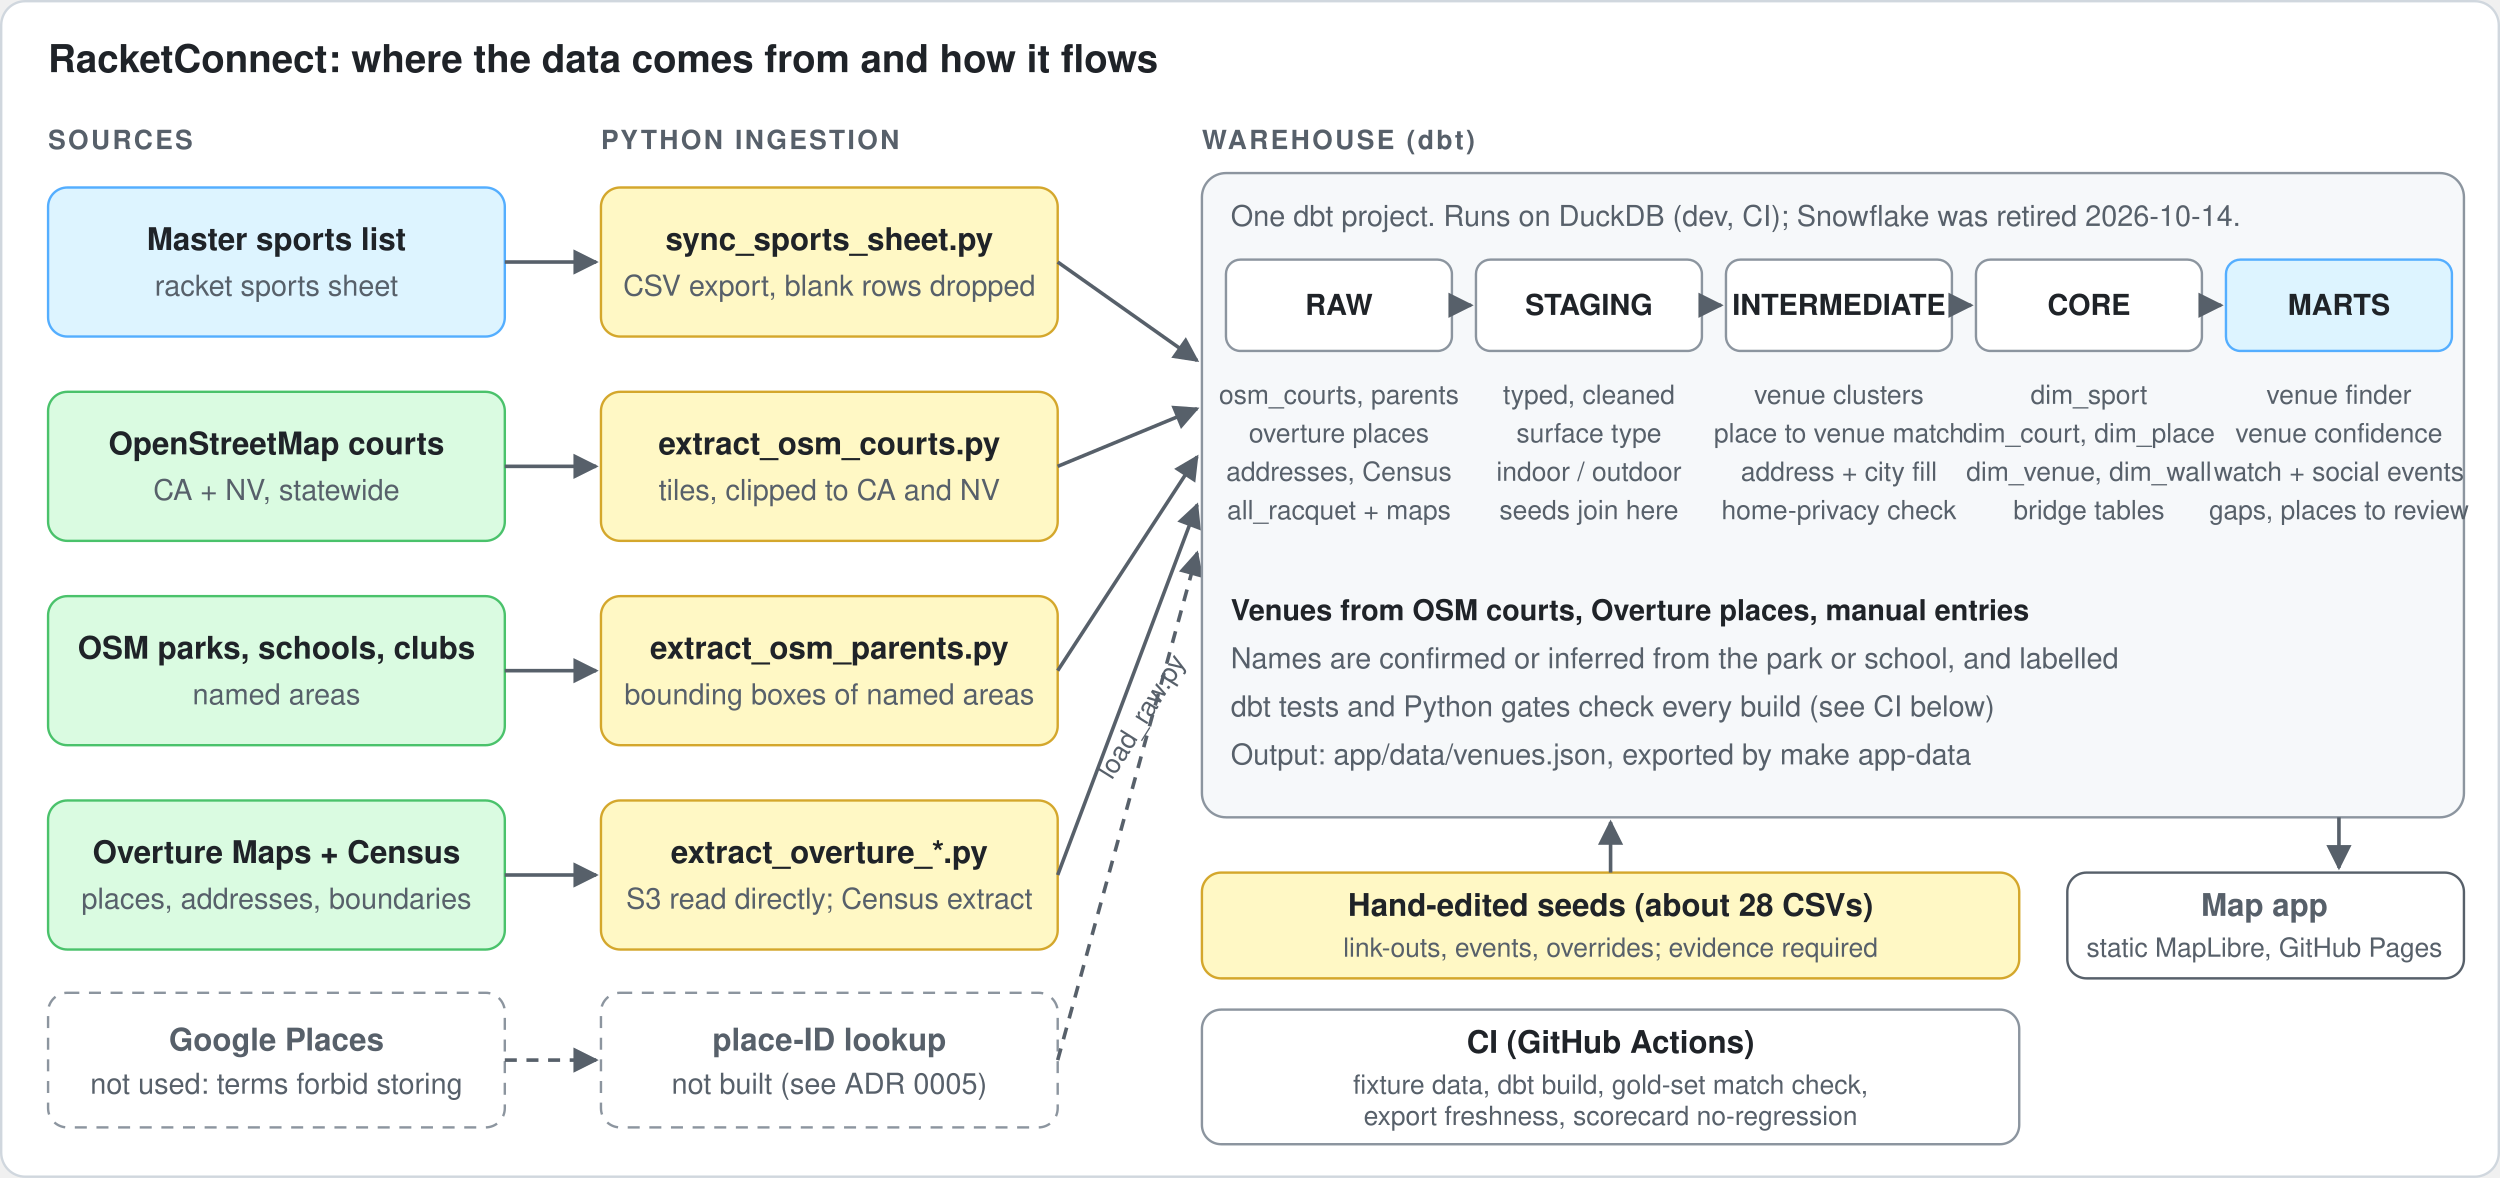
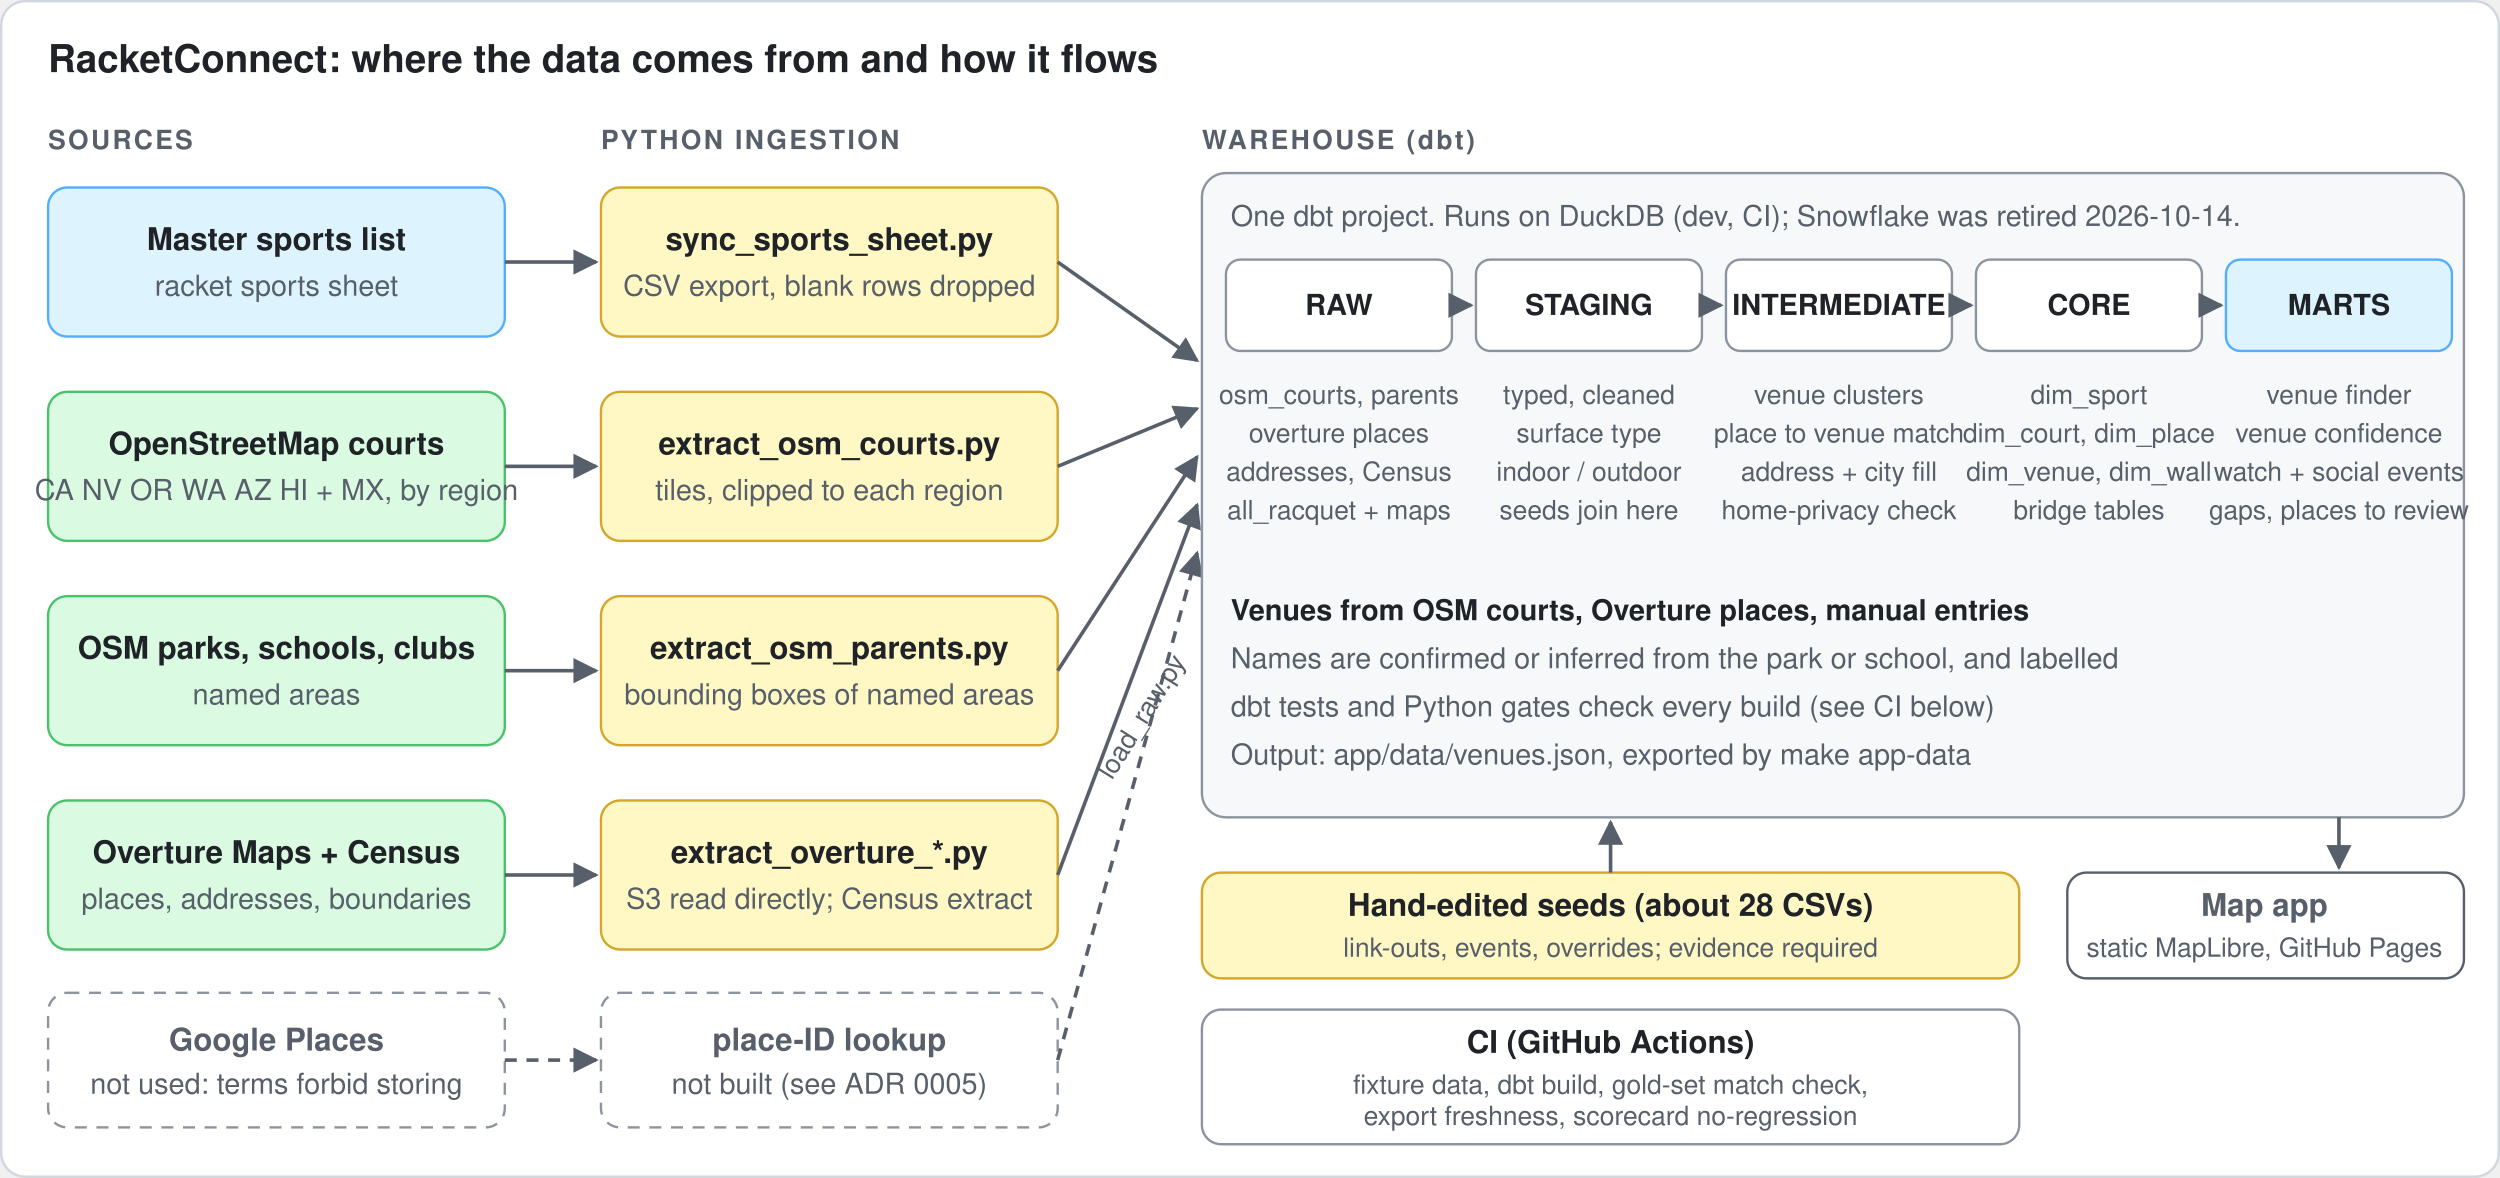
<svg xmlns="http://www.w3.org/2000/svg" viewBox="0 0 1040 490" width="1040" height="490" font-family="-apple-system, 'Segoe UI', Helvetica, Arial, sans-serif">
  <defs>
    <marker id="arrow" viewBox="0 0 10 10" refX="9" refY="5" markerWidth="7" markerHeight="7" orient="auto-start-reverse">
      <path d="M0,0 L10,5 L0,10 z" fill="#57606a" />
    </marker>
  </defs>
  <rect x="0.5" y="0.5" width="1039" height="489" rx="10" fill="#ffffff" stroke="#d0d7de" />
  <text x="20" y="30" font-size="16" font-weight="700" fill="#1f2328">RacketConnect: where the data comes from and how it flows</text>
  <text x="20" y="62" font-size="11" font-weight="700" fill="#57606a" letter-spacing="1">SOURCES</text>
  <text x="250" y="62" font-size="11" font-weight="700" fill="#57606a" letter-spacing="1">PYTHON INGESTION</text>
  <text x="500" y="62" font-size="11" font-weight="700" fill="#57606a" letter-spacing="1">WAREHOUSE (dbt)</text>
  <g font-size="13" fill="#1f2328">
    <rect x="20" y="78" width="190" height="62" rx="8" fill="#ddf4ff" stroke="#54aeff" />
    <text x="115" y="104" text-anchor="middle" font-weight="600">Master sports list</text>
    <text x="115" y="123" text-anchor="middle" font-size="12" fill="#57606a">racket sports sheet</text>
    <rect x="20" y="163" width="190" height="62" rx="8" fill="#dafbe1" stroke="#4ac26b" />
    <text x="115" y="189" text-anchor="middle" font-weight="600">OpenStreetMap courts</text>
-     <text x="115" y="208" text-anchor="middle" font-size="12" fill="#57606a">CA + NV, statewide</text>
+     <text x="115" y="208" text-anchor="middle" font-size="12" fill="#57606a">CA NV OR WA AZ HI + MX, by region</text>
    <rect x="20" y="248" width="190" height="62" rx="8" fill="#dafbe1" stroke="#4ac26b" />
    <text x="115" y="274" text-anchor="middle" font-weight="600">OSM parks, schools, clubs</text>
    <text x="115" y="293" text-anchor="middle" font-size="12" fill="#57606a">named areas</text>
    <rect x="20" y="333" width="190" height="62" rx="8" fill="#dafbe1" stroke="#4ac26b" />
    <text x="115" y="359" text-anchor="middle" font-weight="600">Overture Maps + Census</text>
    <text x="115" y="378" text-anchor="middle" font-size="12" fill="#57606a">places, addresses, boundaries</text>
    <rect x="20" y="413" width="190" height="56" rx="8" fill="#ffffff" stroke="#8c959f" stroke-dasharray="5 4" />
    <text x="115" y="437" text-anchor="middle" font-weight="600" fill="#57606a">Google Places</text>
    <text x="115" y="455" text-anchor="middle" font-size="12" fill="#57606a">not used: terms forbid storing</text>
  </g>
  <g font-size="13" fill="#1f2328">
    <rect x="250" y="78" width="190" height="62" rx="8" fill="#fff8c5" stroke="#d4a72c" />
    <text x="345" y="104" text-anchor="middle" font-weight="600">sync_sports_sheet.py</text>
    <text x="345" y="123" text-anchor="middle" font-size="12" fill="#57606a">CSV export, blank rows dropped</text>
    <rect x="250" y="163" width="190" height="62" rx="8" fill="#fff8c5" stroke="#d4a72c" />
    <text x="345" y="189" text-anchor="middle" font-weight="600">extract_osm_courts.py</text>
-     <text x="345" y="208" text-anchor="middle" font-size="12" fill="#57606a">tiles, clipped to CA and NV</text>
+     <text x="345" y="208" text-anchor="middle" font-size="12" fill="#57606a">tiles, clipped to each region</text>
    <rect x="250" y="248" width="190" height="62" rx="8" fill="#fff8c5" stroke="#d4a72c" />
    <text x="345" y="274" text-anchor="middle" font-weight="600">extract_osm_parents.py</text>
    <text x="345" y="293" text-anchor="middle" font-size="12" fill="#57606a">bounding boxes of named areas</text>
    <rect x="250" y="333" width="190" height="62" rx="8" fill="#fff8c5" stroke="#d4a72c" />
    <text x="345" y="359" text-anchor="middle" font-weight="600">extract_overture_*.py</text>
    <text x="345" y="378" text-anchor="middle" font-size="12" fill="#57606a">S3 read directly; Census extract</text>
    <rect x="250" y="413" width="190" height="56" rx="8" fill="#ffffff" stroke="#8c959f" stroke-dasharray="5 4" />
    <text x="345" y="437" text-anchor="middle" font-weight="600" fill="#57606a">place-ID lookup</text>
    <text x="345" y="455" text-anchor="middle" font-size="12" fill="#57606a">not built (see ADR 0005)</text>
  </g>
  <g stroke="#57606a" stroke-width="1.5" fill="none" marker-end="url(#arrow)">
    <line x1="210" y1="109" x2="248" y2="109" />
    <line x1="210" y1="194" x2="248" y2="194" />
    <line x1="210" y1="279" x2="248" y2="279" />
    <line x1="210" y1="364" x2="248" y2="364" />
    <line x1="210" y1="441" x2="248" y2="441" stroke-dasharray="5 4" />
  </g>
  <g stroke="#57606a" stroke-width="1.5" fill="none" marker-end="url(#arrow)">
    <line x1="440" y1="109" x2="498" y2="150" />
    <line x1="440" y1="194" x2="498" y2="170" />
    <line x1="440" y1="279" x2="498" y2="190" />
    <line x1="440" y1="364" x2="498" y2="210" />
    <line x1="440" y1="441" x2="498" y2="230" stroke-dasharray="5 4" />
  </g>
  <text x="478" y="300" text-anchor="middle" font-size="11" fill="#57606a" transform="rotate(-58 478 300)">load_raw.py</text>
  <rect x="500" y="72" width="525" height="268" rx="10" fill="#f6f8fa" stroke="#8c959f" />
  <text x="512" y="94" font-size="12" fill="#57606a">One dbt project. Runs on DuckDB (dev, CI); Snowflake was retired 2026-10-14.</text>
  <g font-size="12" font-weight="700" fill="#1f2328" text-anchor="middle">
    <rect x="510" y="108" width="94" height="38" rx="6" fill="#ffffff" stroke="#8c959f" />
    <text x="557" y="131">RAW</text>
    <rect x="614" y="108" width="94" height="38" rx="6" fill="#ffffff" stroke="#8c959f" />
    <text x="661" y="131">STAGING</text>
    <rect x="718" y="108" width="94" height="38" rx="6" fill="#ffffff" stroke="#8c959f" />
    <text x="765" y="131">INTERMEDIATE</text>
    <rect x="822" y="108" width="94" height="38" rx="6" fill="#ffffff" stroke="#8c959f" />
    <text x="869" y="131">CORE</text>
    <rect x="926" y="108" width="94" height="38" rx="6" fill="#ddf4ff" stroke="#54aeff" />
    <text x="973" y="131">MARTS</text>
  </g>
  <g stroke="#57606a" stroke-width="1.5" fill="none" marker-end="url(#arrow)">
    <line x1="604" y1="127" x2="612" y2="127" />
    <line x1="708" y1="127" x2="716" y2="127" />
    <line x1="812" y1="127" x2="820" y2="127" />
    <line x1="916" y1="127" x2="924" y2="127" />
  </g>
  <g font-size="11" fill="#57606a" text-anchor="middle">
    <text x="557" y="168">osm_courts, parents</text>
    <text x="557" y="184">overture places</text>
    <text x="557" y="200">addresses, Census</text>
    <text x="557" y="216">all_racquet + maps</text>
    <text x="661" y="168">typed, cleaned</text>
    <text x="661" y="184">surface type</text>
    <text x="661" y="200">indoor / outdoor</text>
    <text x="661" y="216">seeds join here</text>
    <text x="765" y="168">venue clusters</text>
    <text x="765" y="184">place to venue match</text>
    <text x="765" y="200">address + city fill</text>
    <text x="765" y="216">home-privacy check</text>
    <text x="869" y="168">dim_sport</text>
    <text x="869" y="184">dim_court, dim_place</text>
    <text x="869" y="200">dim_venue, dim_wall</text>
    <text x="869" y="216">bridge tables</text>
    <text x="973" y="168">venue finder</text>
    <text x="973" y="184">venue confidence</text>
    <text x="973" y="200">watch + social events</text>
    <text x="973" y="216">gaps, places to review</text>
  </g>
  <g font-size="12" fill="#1f2328">
    <text x="512" y="258" font-weight="600">Venues from OSM courts, Overture places, manual entries</text>
    <text x="512" y="278" fill="#57606a">Names are confirmed or inferred from the park or school, and labelled</text>
    <text x="512" y="298" fill="#57606a">dbt tests and Python gates check every build (see CI below)</text>
    <text x="512" y="318" fill="#57606a">Output: app/data/venues.json, exported by make app-data</text>
  </g>
  <rect x="500" y="363" width="340" height="44" rx="8" fill="#fff8c5" stroke="#d4a72c" />
  <text x="670" y="381" text-anchor="middle" font-size="13" font-weight="600" fill="#1f2328">Hand-edited seeds (about 28 CSVs)</text>
  <text x="670" y="398" text-anchor="middle" font-size="11" fill="#57606a">link-outs, events, overrides; evidence required</text>
  <line x1="670" y1="363" x2="670" y2="342" stroke="#57606a" stroke-width="1.5" marker-end="url(#arrow)" />
  <rect x="500" y="420" width="340" height="56" rx="8" fill="#ffffff" stroke="#8c959f" />
  <text x="670" y="438" text-anchor="middle" font-size="13" font-weight="600" fill="#1f2328">CI (GitHub Actions)</text>
  <text x="670" y="455" text-anchor="middle" font-size="11" fill="#57606a">fixture data, dbt build, gold-set match check,</text>
  <text x="670" y="468" text-anchor="middle" font-size="11" fill="#57606a">export freshness, scorecard no-regression</text>
  <line x1="973" y1="340" x2="973" y2="361" stroke="#57606a" stroke-width="1.5" marker-end="url(#arrow)" />
  <rect x="860" y="363" width="165" height="44" rx="8" fill="#ffffff" stroke="#57606a" />
  <text x="942" y="381" text-anchor="middle" font-size="13" font-weight="600" fill="#57606a">Map app</text>
  <text x="942" y="398" text-anchor="middle" font-size="11" fill="#57606a">static MapLibre, GitHub Pages</text>
</svg>
